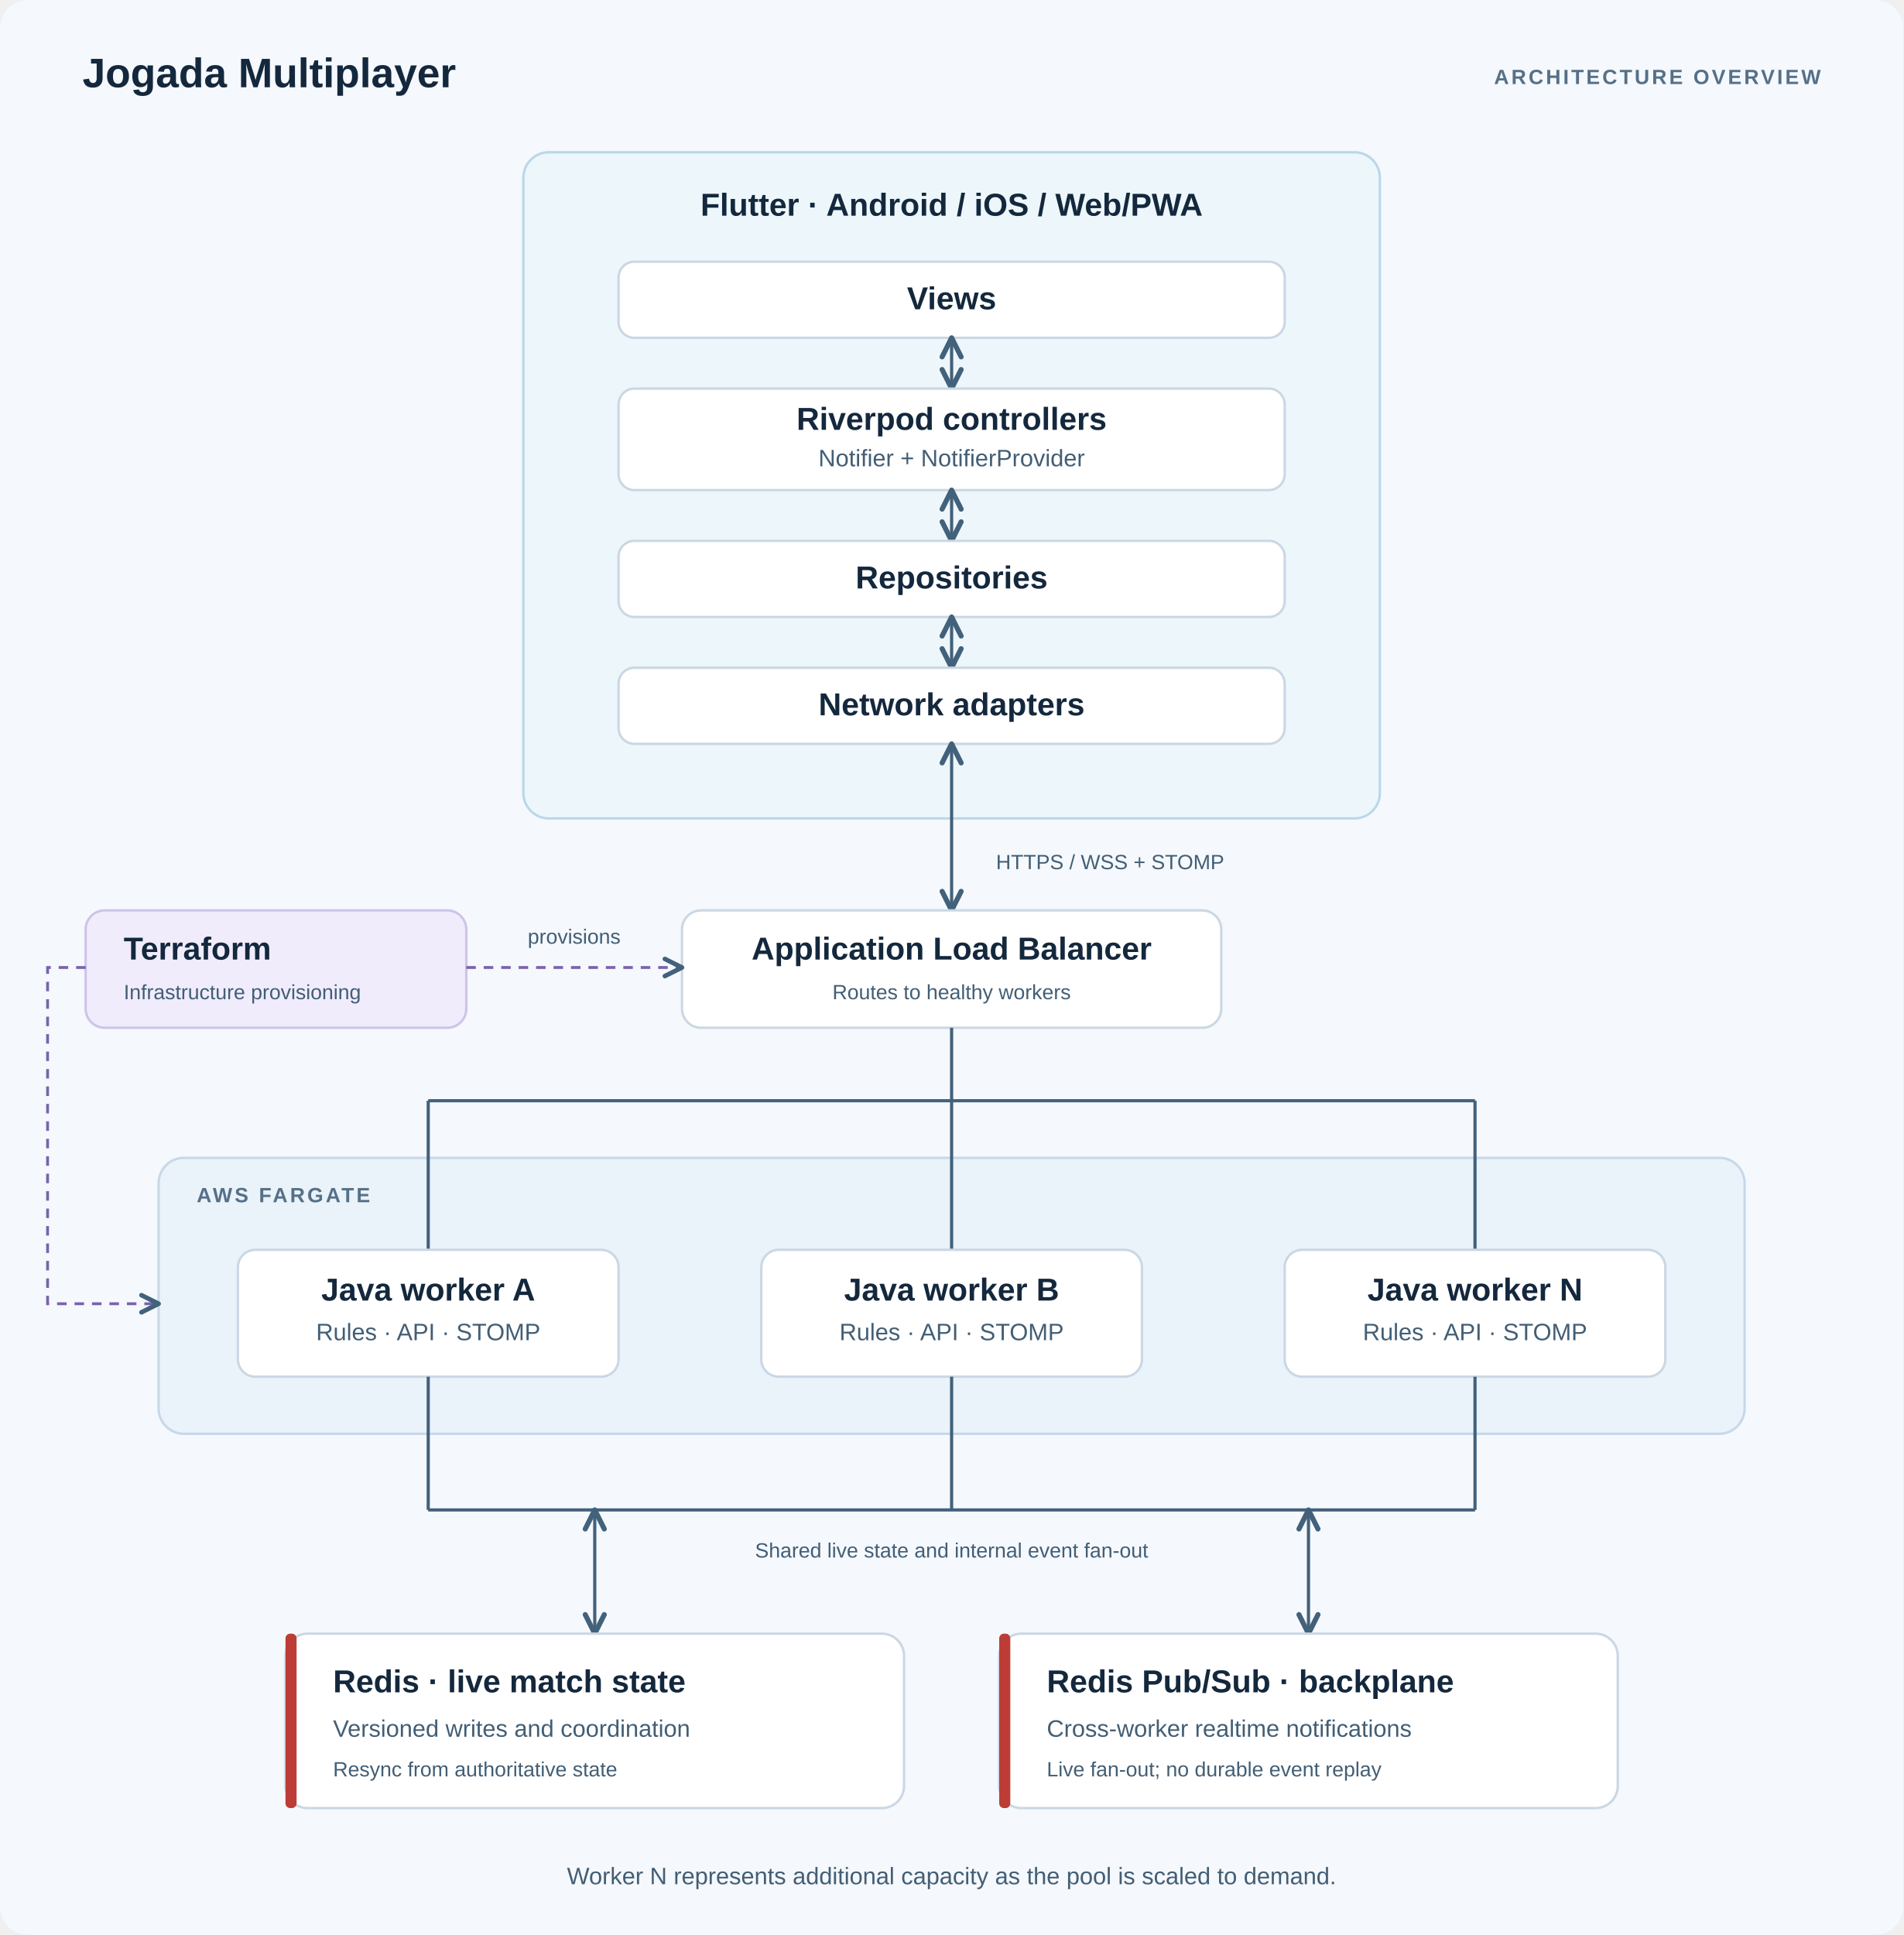
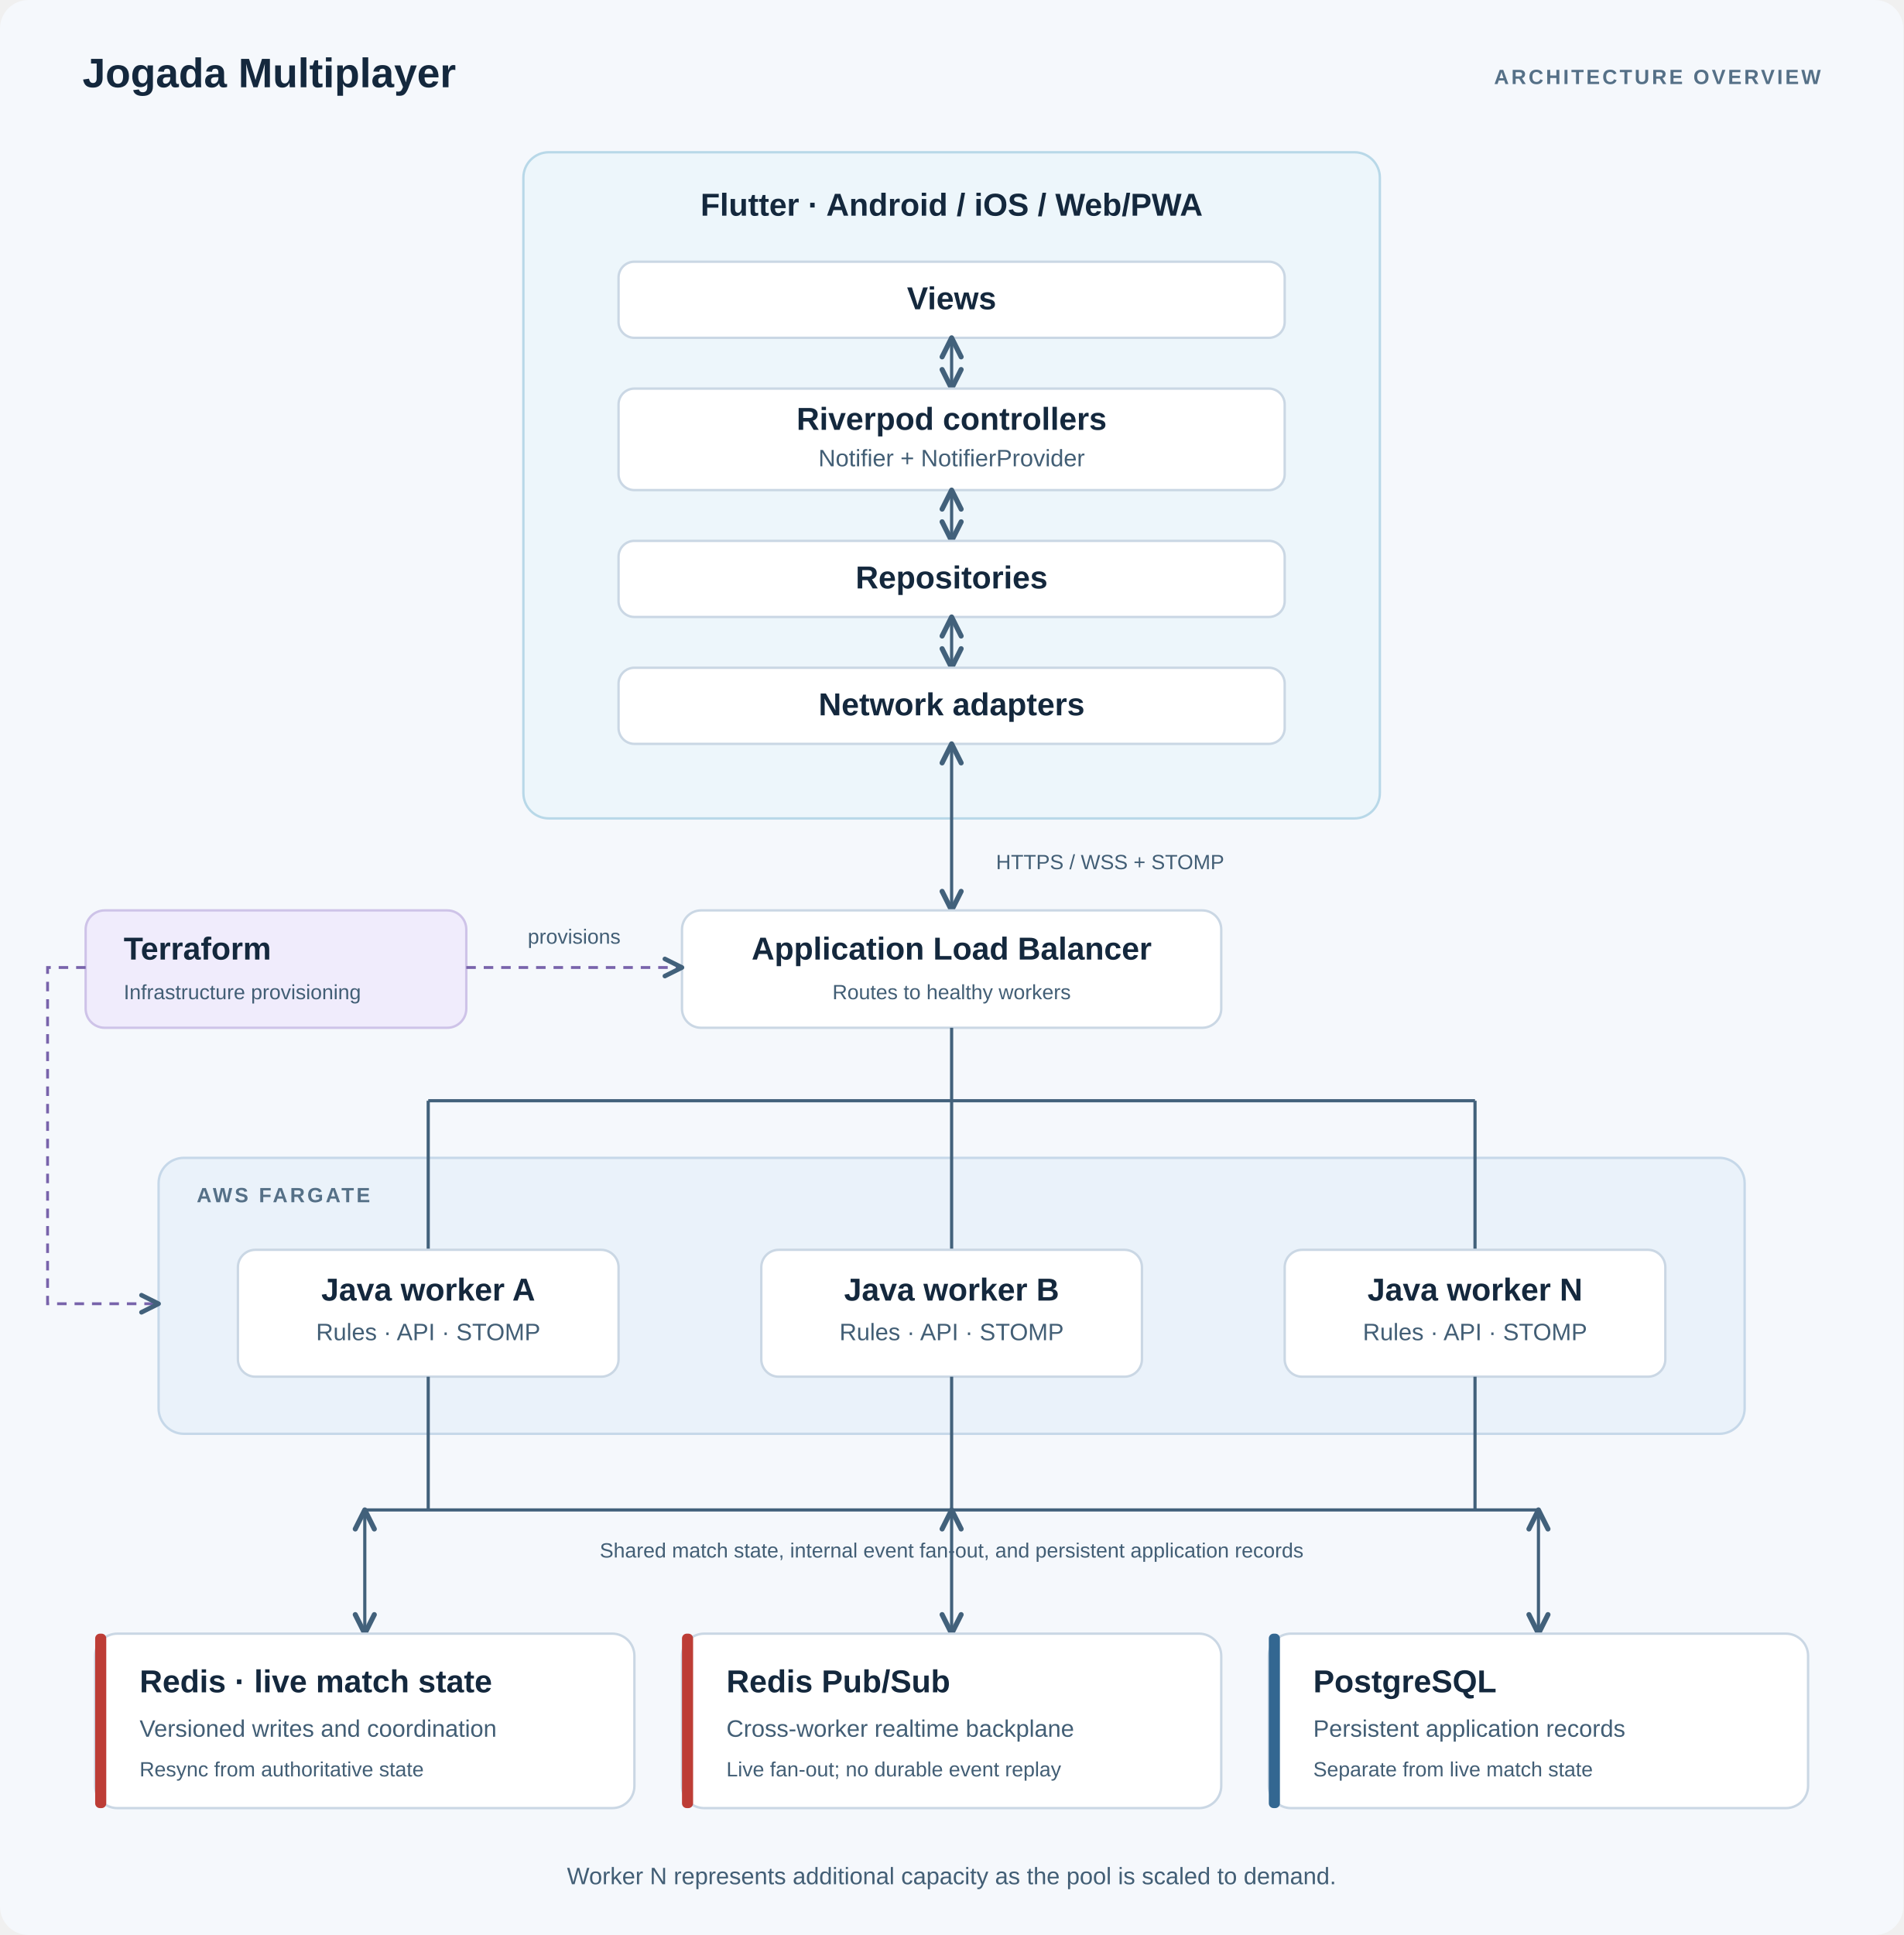
<svg xmlns="http://www.w3.org/2000/svg" width="1200" height="1220" viewBox="0 0 1200 1220" role="img" aria-labelledby="title desc">
  <defs>
    <marker id="arrow" markerWidth="8" markerHeight="8" refX="7" refY="4" orient="auto-start-reverse">
      <path d="M1 1 L7 4 L1 7" fill="none" stroke="#42617b" stroke-width="1.6" stroke-linecap="round" stroke-linejoin="round" />
    </marker>
    <style>
      text { font-family: -apple-system, BlinkMacSystemFont, 'Segoe UI', Arial, sans-serif; fill: #14283d; }
      .heading { font-size: 26px; font-weight: 700; }
      .section { font-size: 13px; font-weight: 700; letter-spacing: 1.5px; fill: #557087; }
      .label { font-size: 20px; font-weight: 650; }
      .body { font-size: 15px; fill: #425e75; }
      .small { font-size: 13px; fill: #425e75; }
      .card { fill: #ffffff; stroke: #cad7e4; stroke-width: 1.5; }
      .line { fill: none; stroke: #42617b; stroke-width: 2; }
      .flow { fill: none; stroke: #42617b; stroke-width: 2; marker-end: url(#arrow); }
      .two-way { fill: none; stroke: #42617b; stroke-width: 2; marker-start: url(#arrow); marker-end: url(#arrow); }
      .provisions { fill: none; stroke: #7863ab; stroke-width: 1.8; stroke-dasharray: 6 5; marker-end: url(#arrow); }
    </style>
  </defs>
  <rect width="1200" height="1220" rx="18" fill="#f5f8fc" />
  <text x="52" y="55" class="heading">Jogada Multiplayer</text>
  <text x="1148" y="53" text-anchor="end" class="section">ARCHITECTURE OVERVIEW</text>
  <rect x="330" y="96" width="540" height="420" rx="16" fill="#edf6fb" stroke="#b8d8e8" stroke-width="1.5" />
  <text x="600" y="136" text-anchor="middle" class="label">Flutter · Android / iOS / Web/PWA</text>
  <rect x="390" y="165" width="420" height="48" rx="10" class="card" />
  <text x="600" y="195" text-anchor="middle" class="label">Views</text>
  <path d="M600 213 V245" class="two-way" />
  <rect x="390" y="245" width="420" height="64" rx="10" class="card" />
  <text x="600" y="271" text-anchor="middle" class="label">Riverpod controllers</text>
  <text x="600" y="294" text-anchor="middle" class="body">Notifier + NotifierProvider</text>
  <path d="M600 309 V341" class="two-way" />
  <rect x="390" y="341" width="420" height="48" rx="10" class="card" />
  <text x="600" y="371" text-anchor="middle" class="label">Repositories</text>
  <path d="M600 389 V421" class="two-way" />
  <rect x="390" y="421" width="420" height="48" rx="10" class="card" />
  <text x="600" y="451" text-anchor="middle" class="label">Network adapters</text>
  <path d="M600 469 V574" class="two-way" />
  <text x="628" y="548" class="small">HTTPS / WSS + STOMP</text>
  <rect x="54" y="574" width="240" height="74" rx="12" fill="#f0ecfc" stroke="#cec3e8" stroke-width="1.5" />
  <text x="78" y="605" class="label">Terraform</text>
  <text x="78" y="630" class="small">Infrastructure provisioning</text>
  <rect x="430" y="574" width="340" height="74" rx="12" class="card" />
  <text x="600" y="605" text-anchor="middle" class="label">Application Load Balancer</text>
  <text x="600" y="630" text-anchor="middle" class="small">Routes to healthy workers</text>
  <path d="M294 610 H430" class="provisions" />
  <text x="362" y="595" text-anchor="middle" class="small">provisions</text>
  <rect x="100" y="730" width="1000" height="174" rx="16" fill="#eaf2fa" stroke="#c6d8e9" stroke-width="1.5" />
  <text x="124" y="758" class="section">AWS FARGATE</text>
  <path d="M54 610 H30 V822 H100" class="provisions" />
  <path d="M600 648 V694 M270 694 H930 M270 694 V788 M600 694 V788 M930 694 V788" class="line" />
  <rect x="150" y="788" width="240" height="80" rx="11" class="card" />
  <text x="270" y="820" text-anchor="middle" class="label">Java worker A</text>
  <text x="270" y="845" text-anchor="middle" class="body">Rules · API · STOMP</text>
  <rect x="480" y="788" width="240" height="80" rx="11" class="card" />
  <text x="600" y="820" text-anchor="middle" class="label">Java worker B</text>
  <text x="600" y="845" text-anchor="middle" class="body">Rules · API · STOMP</text>
  <rect x="810" y="788" width="240" height="80" rx="11" class="card" />
  <text x="930" y="820" text-anchor="middle" class="label">Java worker N</text>
  <text x="930" y="845" text-anchor="middle" class="body">Rules · API · STOMP</text>
-   <path d="M270 868 V952 M600 868 V952 M930 868 V952 M270 952 H930" class="line" />
-   <text x="600" y="982" text-anchor="middle" class="small">Shared live state and internal event fan-out</text>
-   <path d="M375 952 V1030" class="two-way" />
-   <path d="M825 952 V1030" class="two-way" />
-   <rect x="180" y="1030" width="390" height="110" rx="14" class="card" />
-   <rect x="180" y="1030" width="7" height="110" rx="3" fill="#bd3d36" />
-   <text x="210" y="1067" class="label">Redis · live match state</text>
-   <text x="210" y="1095" class="body">Versioned writes and coordination</text>
-   <text x="210" y="1120" class="small">Resync from authoritative state</text>
-   <rect x="630" y="1030" width="390" height="110" rx="14" class="card" />
-   <rect x="630" y="1030" width="7" height="110" rx="3" fill="#bd3d36" />
-   <text x="660" y="1067" class="label">Redis Pub/Sub · backplane</text>
-   <text x="660" y="1095" class="body">Cross-worker realtime notifications</text>
-   <text x="660" y="1120" class="small">Live fan-out; no durable event replay</text>
+   <path d="M270 868 V952 M600 868 V952 M930 868 V952 M230 952 H970" class="line" />
+   <text x="600" y="982" text-anchor="middle" class="small">Shared match state, internal event fan-out, and persistent application records</text>
+   <path d="M230 952 V1030" class="two-way" />
+   <path d="M600 952 V1030" class="two-way" />
+   <path d="M970 952 V1030" class="two-way" />
+   <rect x="60" y="1030" width="340" height="110" rx="14" class="card" />
+   <rect x="60" y="1030" width="7" height="110" rx="3" fill="#bd3d36" />
+   <text x="88" y="1067" class="label">Redis · live match state</text>
+   <text x="88" y="1095" class="body">Versioned writes and coordination</text>
+   <text x="88" y="1120" class="small">Resync from authoritative state</text>
+   <rect x="430" y="1030" width="340" height="110" rx="14" class="card" />
+   <rect x="430" y="1030" width="7" height="110" rx="3" fill="#bd3d36" />
+   <text x="458" y="1067" class="label">Redis Pub/Sub</text>
+   <text x="458" y="1095" class="body">Cross-worker realtime backplane</text>
+   <text x="458" y="1120" class="small">Live fan-out; no durable event replay</text>
+   <rect x="800" y="1030" width="340" height="110" rx="14" class="card" />
+   <rect x="800" y="1030" width="7" height="110" rx="3" fill="#336791" />
+   <text x="828" y="1067" class="label">PostgreSQL</text>
+   <text x="828" y="1095" class="body">Persistent application records</text>
+   <text x="828" y="1120" class="small">Separate from live match state</text>
  <text x="600" y="1188" text-anchor="middle" class="body">Worker N represents additional capacity as the pool is scaled to demand.</text>
</svg>
